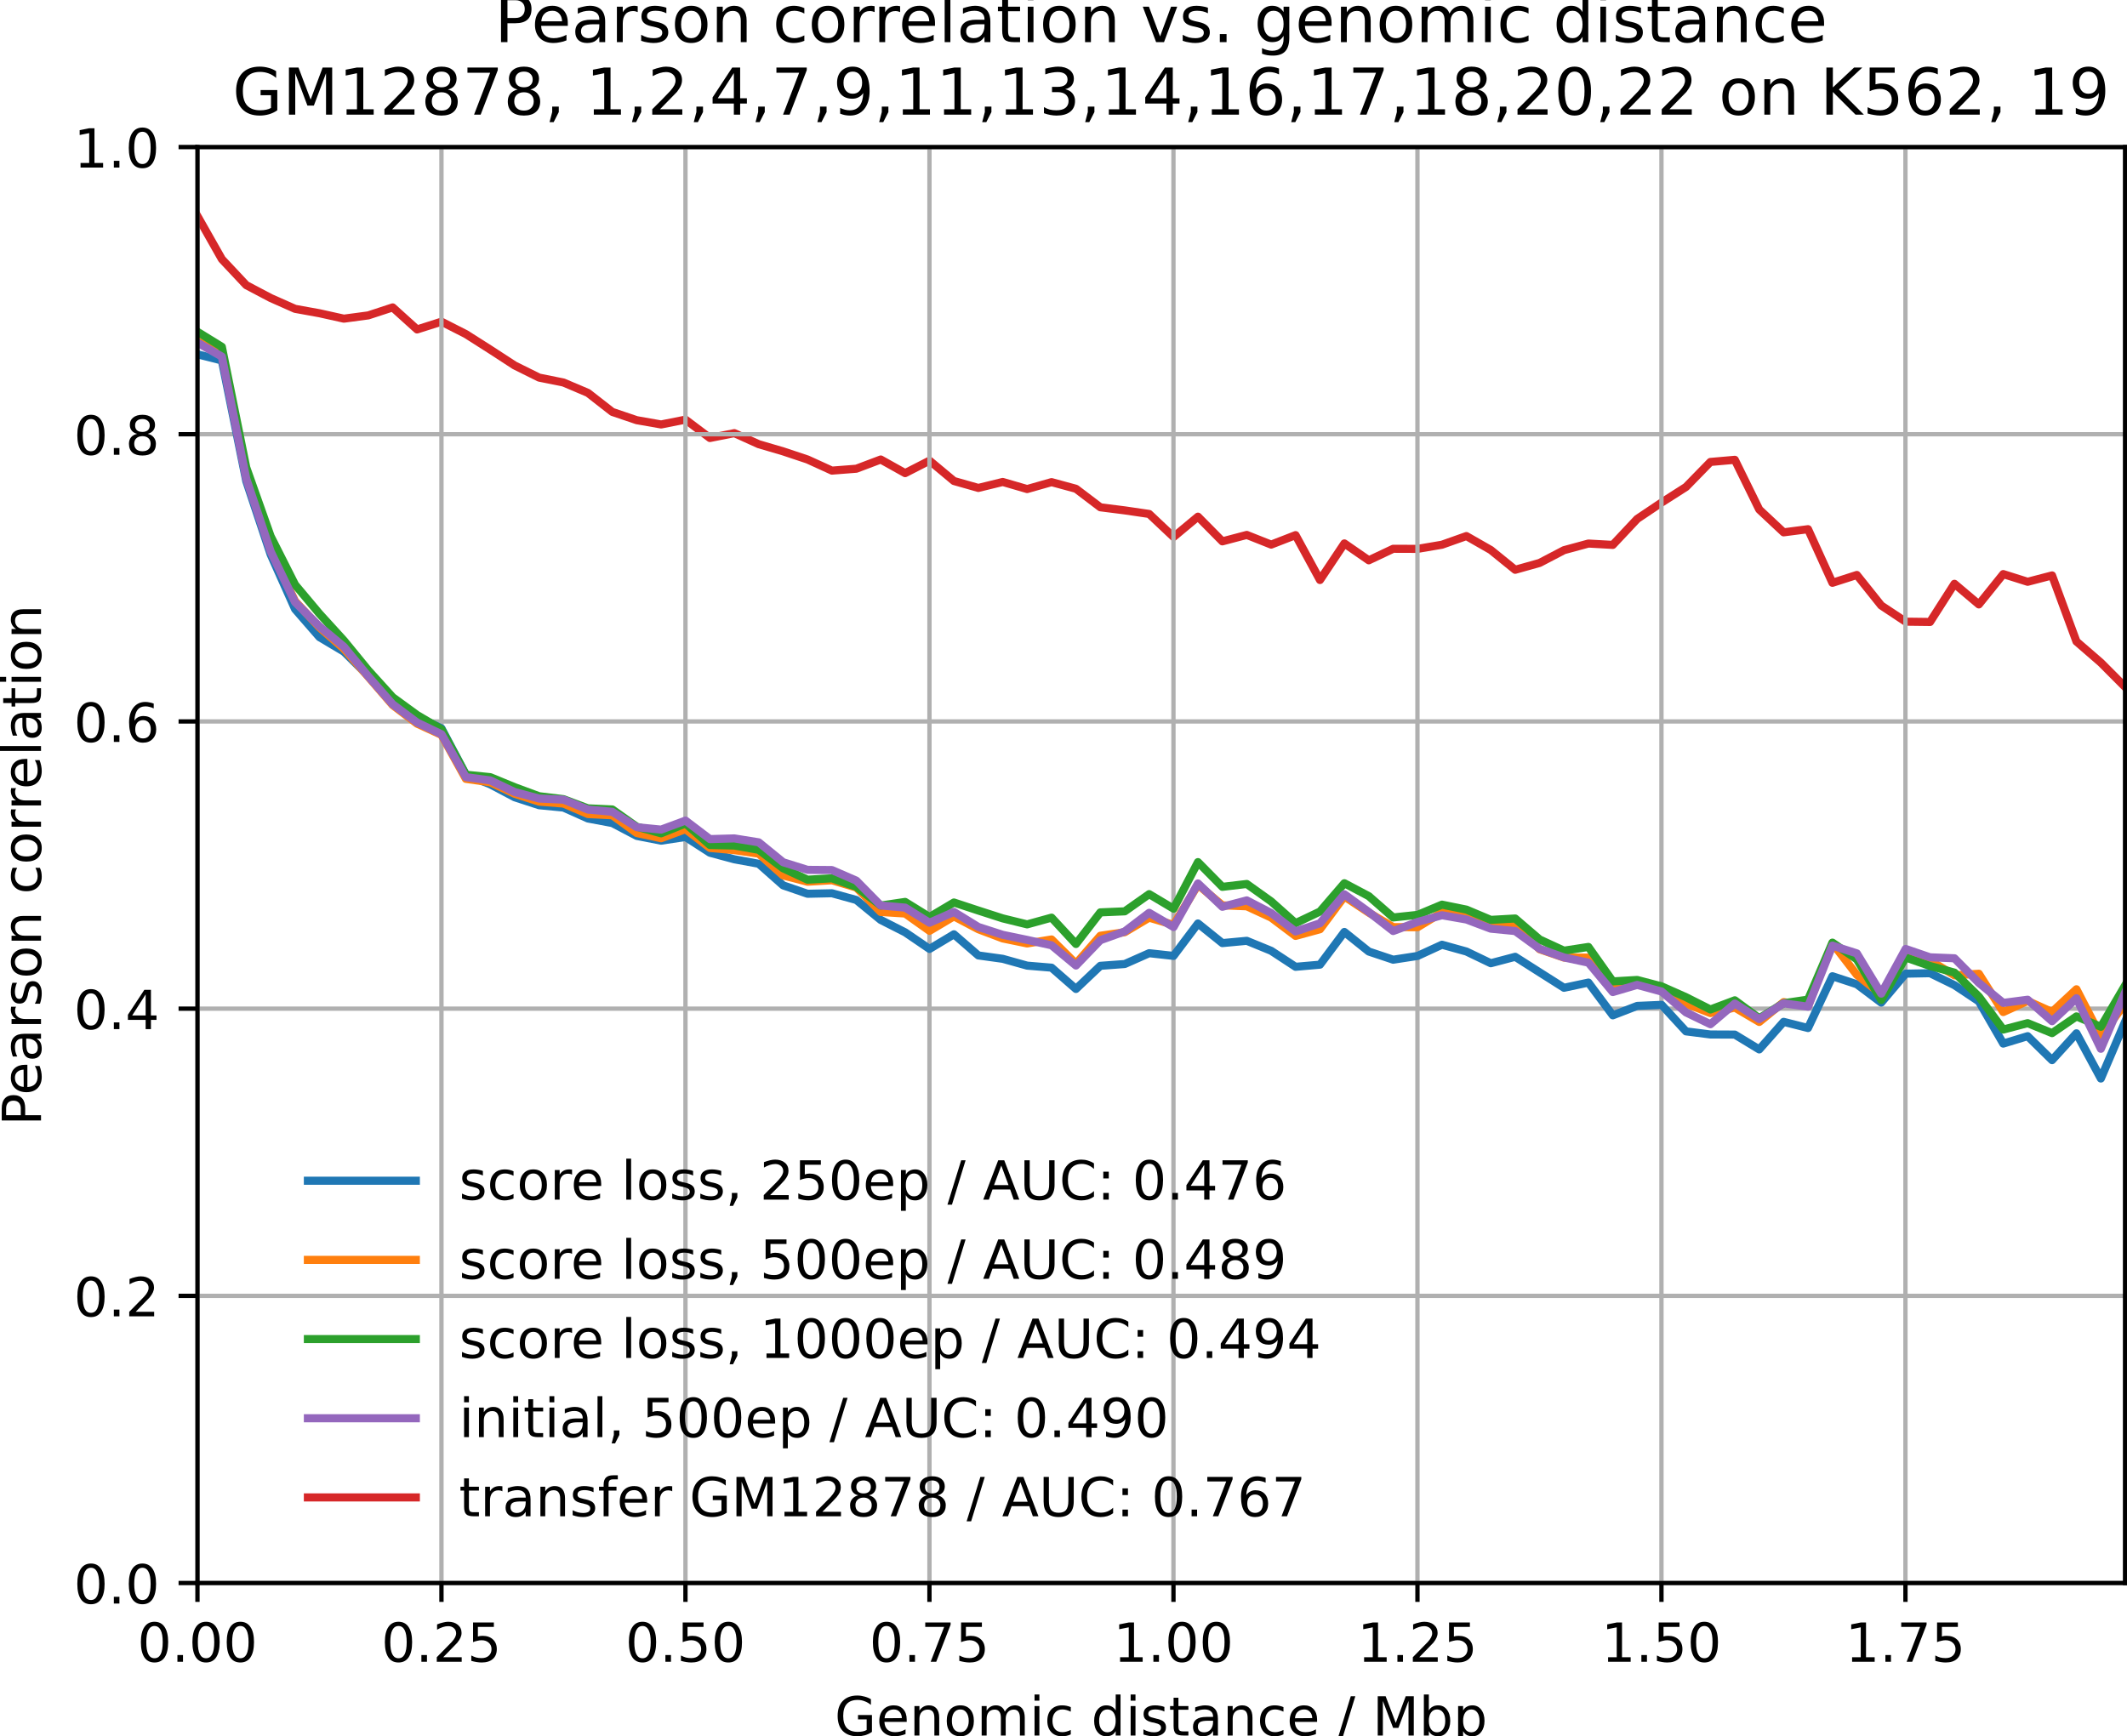
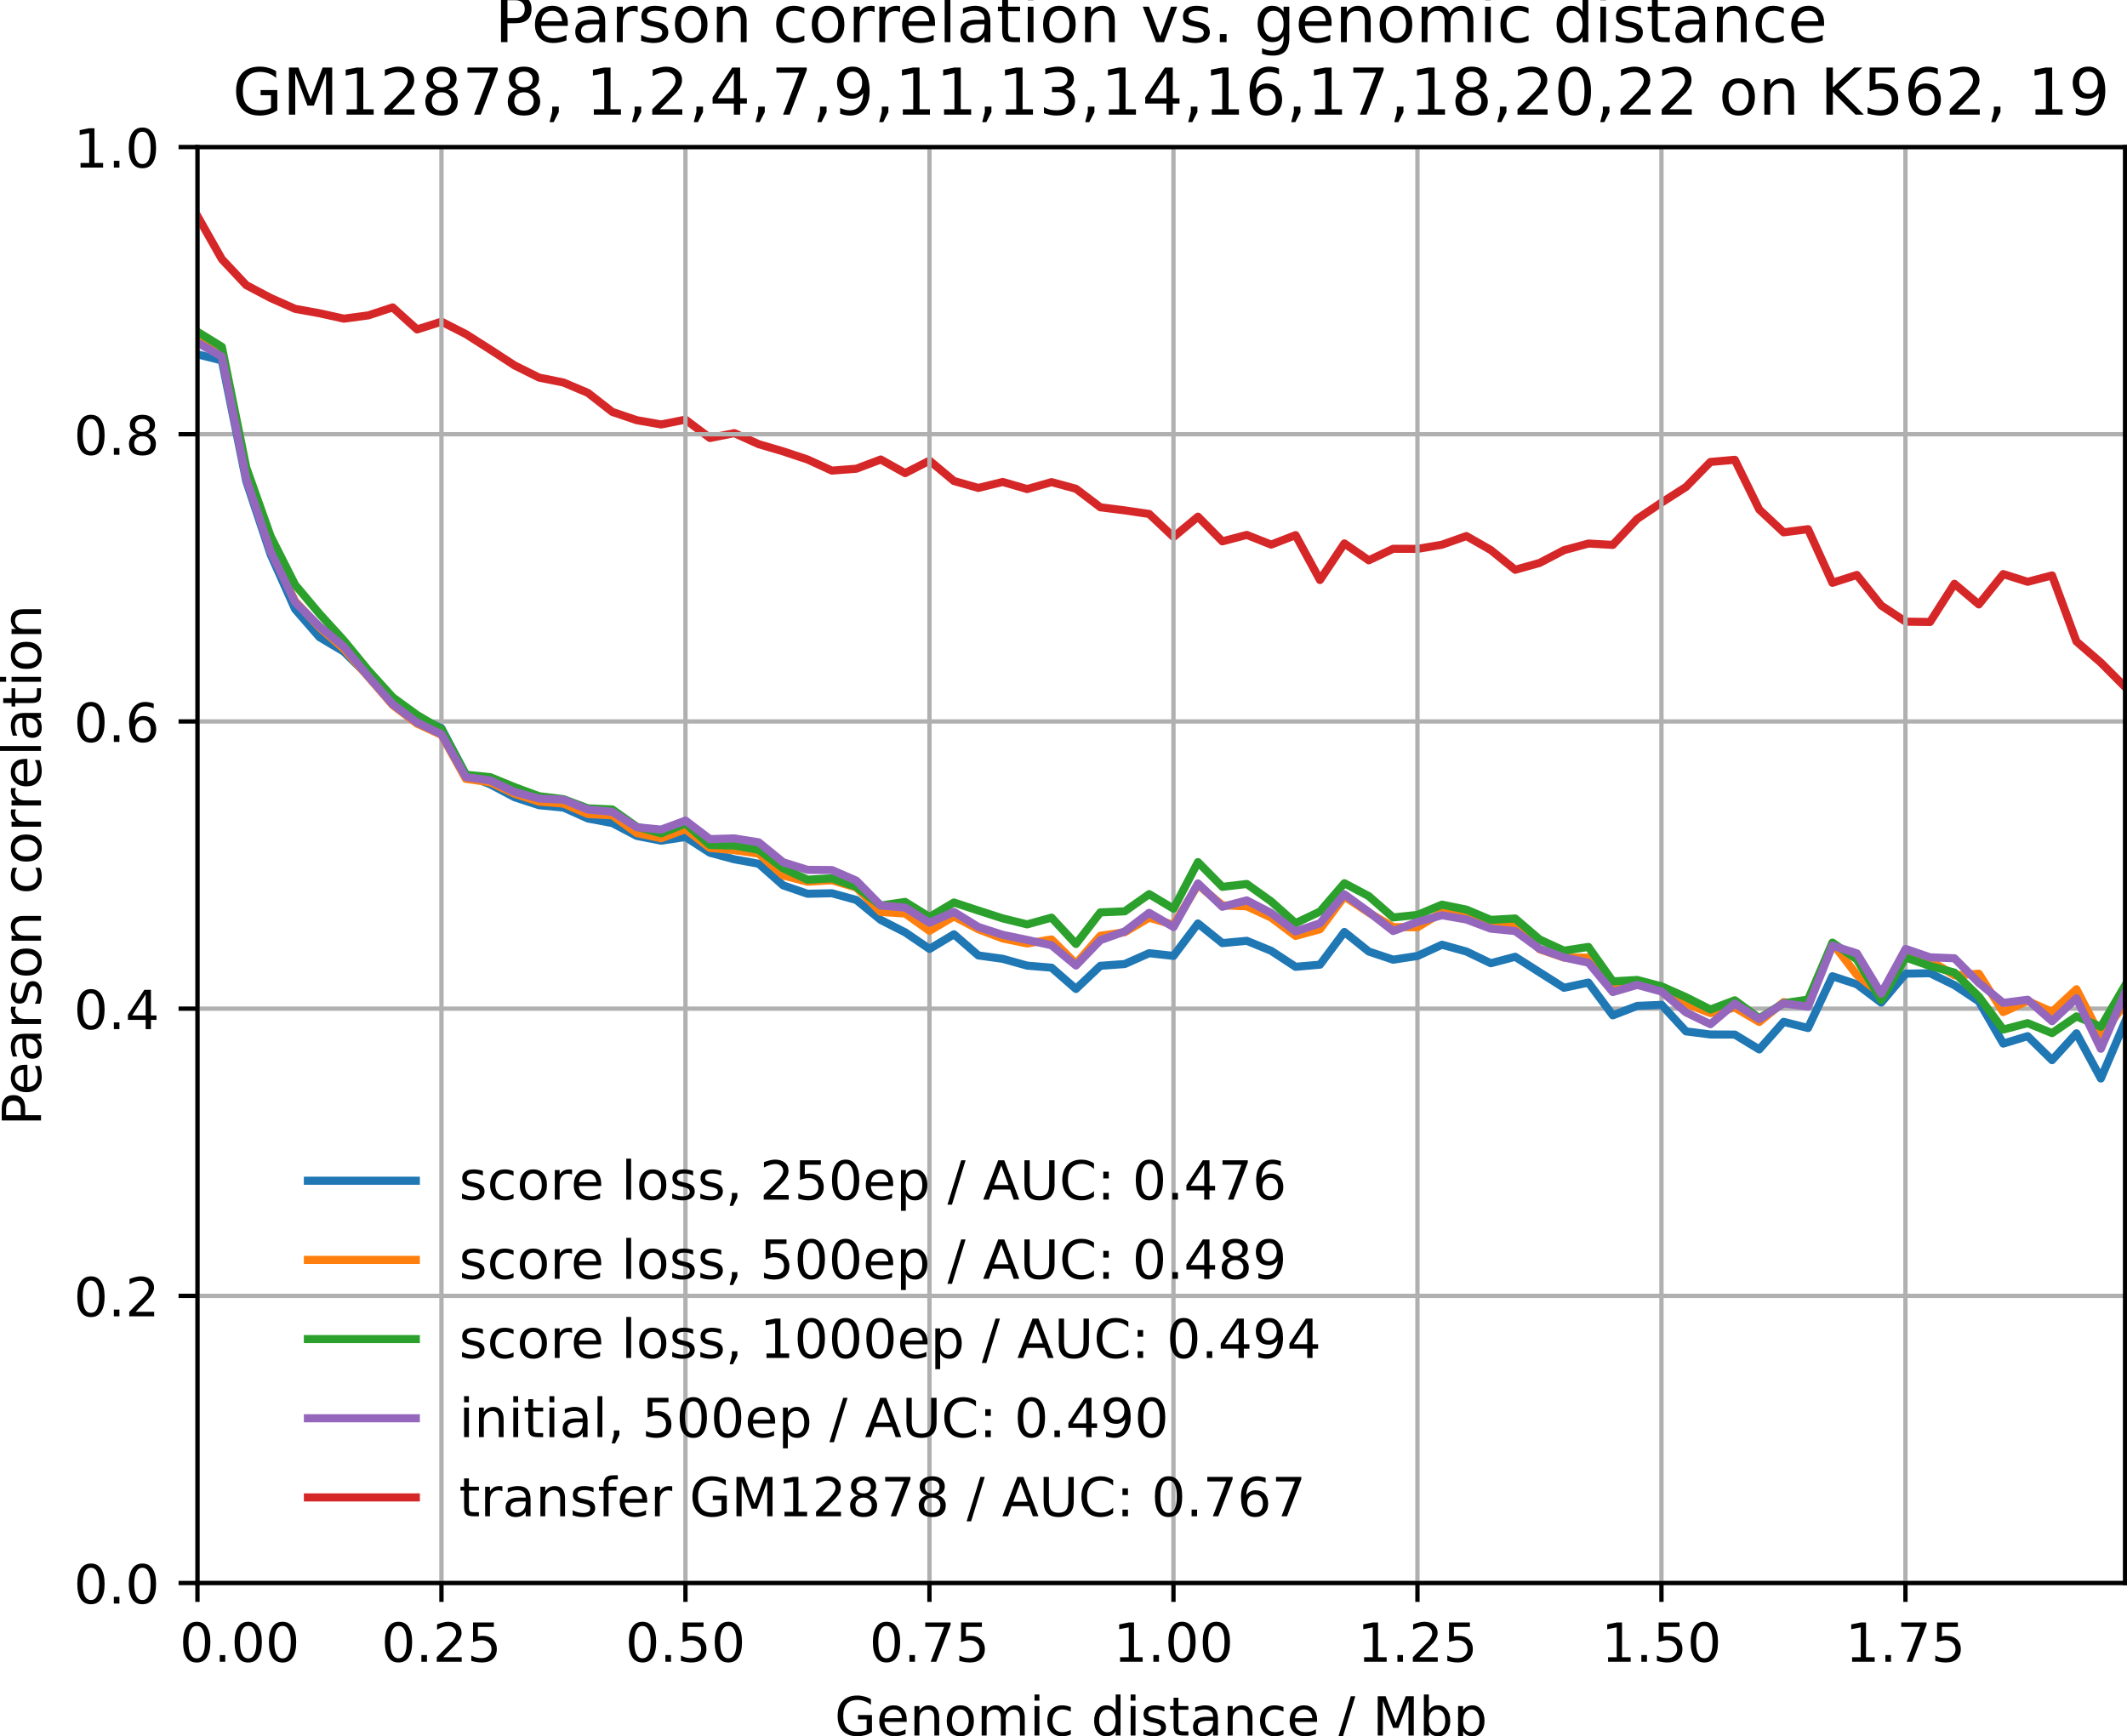
<svg xmlns="http://www.w3.org/2000/svg" version="1.1" id="svg2" xml:space="preserve" width="80mm" height="65.3mm" viewBox="0 0 302.362 246.803">
  <defs id="defs6">
    <clipPath clipPathUnits="userSpaceOnUse" id="clipPath22">
      <path d="M 57.6,38.016 H 414.72 V 304.128 H 57.6 Z" id="path20" />
    </clipPath>
    <clipPath clipPathUnits="userSpaceOnUse" id="clipPath40">
      <path d="M 57.6,38.016 H 414.72 V 304.128 H 57.6 Z" id="path38" />
    </clipPath>
    <clipPath clipPathUnits="userSpaceOnUse" id="clipPath58">
      <path d="M 57.6,38.016 H 414.72 V 304.128 H 57.6 Z" id="path56" />
    </clipPath>
    <clipPath clipPathUnits="userSpaceOnUse" id="clipPath76">
      <path d="M 57.6,38.016 H 414.72 V 304.128 H 57.6 Z" id="path74" />
    </clipPath>
    <clipPath clipPathUnits="userSpaceOnUse" id="clipPath94">
      <path d="M 57.6,38.016 H 414.72 V 304.128 H 57.6 Z" id="path92" />
    </clipPath>
    <clipPath clipPathUnits="userSpaceOnUse" id="clipPath112">
      <path d="M 57.6,38.016 H 414.72 V 304.128 H 57.6 Z" id="path110" />
    </clipPath>
    <clipPath clipPathUnits="userSpaceOnUse" id="clipPath130">
      <path d="M 57.6,38.016 H 414.72 V 304.128 H 57.6 Z" id="path128" />
    </clipPath>
    <clipPath clipPathUnits="userSpaceOnUse" id="clipPath148">
      <path d="M 57.6,38.016 H 414.72 V 304.128 H 57.6 Z" id="path146" />
    </clipPath>
    <clipPath clipPathUnits="userSpaceOnUse" id="clipPath170">
      <path d="M 57.6,38.016 H 414.72 V 304.128 H 57.6 Z" id="path168" />
    </clipPath>
    <clipPath clipPathUnits="userSpaceOnUse" id="clipPath188">
      <path d="M 57.6,38.016 H 414.72 V 304.128 H 57.6 Z" id="path186" />
    </clipPath>
    <clipPath clipPathUnits="userSpaceOnUse" id="clipPath206">
      <path d="M 57.6,38.016 H 414.72 V 304.128 H 57.6 Z" id="path204" />
    </clipPath>
    <clipPath clipPathUnits="userSpaceOnUse" id="clipPath224">
      <path d="M 57.6,38.016 H 414.72 V 304.128 H 57.6 Z" id="path222" />
    </clipPath>
    <clipPath clipPathUnits="userSpaceOnUse" id="clipPath242">
      <path d="M 57.6,38.016 H 414.72 V 304.128 H 57.6 Z" id="path240" />
    </clipPath>
    <clipPath clipPathUnits="userSpaceOnUse" id="clipPath260">
      <path d="M 57.6,38.016 H 414.72 V 304.128 H 57.6 Z" id="path258" />
    </clipPath>
    <clipPath clipPathUnits="userSpaceOnUse" id="clipPath282">
      <path d="M 57.6,38.016 H 414.72 V 304.128 H 57.6 Z" id="path280" />
    </clipPath>
    <clipPath clipPathUnits="userSpaceOnUse" id="clipPath292">
      <path d="M 57.6,38.016 H 414.72 V 304.128 H 57.6 Z" id="path290" />
    </clipPath>
    <clipPath clipPathUnits="userSpaceOnUse" id="clipPath302">
      <path d="M 57.6,38.016 H 414.72 V 304.128 H 57.6 Z" id="path300" />
    </clipPath>
    <clipPath clipPathUnits="userSpaceOnUse" id="clipPath312">
      <path d="M 57.6,38.016 H 414.72 V 304.128 H 57.6 Z" id="path310" />
    </clipPath>
    <clipPath clipPathUnits="userSpaceOnUse" id="clipPath322">
      <path d="M 57.6,38.016 H 414.72 V 304.128 H 57.6 Z" id="path320" />
    </clipPath>
  </defs>
  <g id="g10" transform="matrix(1.333333,0,0,-1.333333,-28.02396,443.5936)">
    <g id="g318" clip-path="url(#clipPath322)" style="stroke:#d62728;stroke-opacity:1" transform="matrix(0.5754708,0,0,0.5754708,8.922743,141.995)">
      <path d="m 57.6,291.335 4.521,-7.976 4.521,-4.821 4.521,-2.383 4.521,-2.006 4.521,-0.818 4.521,-1.004 4.521,0.605 4.521,1.481 4.521,-4.084 4.521,1.438 4.521,-2.3 4.521,-2.876 4.521,-2.941 4.521,-2.243 4.521,-0.914 4.521,-1.919 4.521,-3.527 4.521,-1.533 4.521,-0.794 4.521,0.897 4.521,-3.405 4.521,0.9 4.521,-2.048 4.521,-1.328 4.521,-1.508 4.521,-2.061 4.521,0.351 4.521,1.709 4.521,-2.525 4.521,2.311 4.521,-3.769 4.521,-1.285 4.521,1.107 4.521,-1.317 4.521,1.285 4.521,-1.23 4.521,-3.432 4.521,-0.574 4.521,-0.662 4.521,-4.266 4.521,3.763 4.521,-4.573 4.521,1.19 4.521,-1.794 4.521,1.756 4.521,-8.317 4.521,6.779 4.521,-3.128 4.521,2.136 4.521,-0.016 4.521,0.77 4.521,1.603 4.521,-2.584 4.521,-3.665 4.521,1.269 4.521,2.364 4.521,1.229 4.521,-0.25 4.521,4.817 4.521,3.034 4.521,2.886 4.521,4.635 4.521,0.397 4.521,-9.209 4.521,-4.233 4.521,0.584 4.521,-9.937 4.521,1.453 4.521,-5.66 4.521,-2.993 4.521,-0.057 4.521,7.072 4.521,-3.818 4.521,5.619 4.521,-1.427 4.521,1.18 4.521,-12.247 4.521,-3.914 4.521,-4.543" style="fill:none;stroke:#d62728;stroke-width:1.5;stroke-linecap:square;stroke-linejoin:round;stroke-miterlimit:10;stroke-dasharray:none;stroke-opacity:1" id="path324" />
    </g>
    <g id="g16" transform="matrix(0.5754708,0,0,0.5754708,8.922743,141.995)">
      <g id="g18" clip-path="url(#clipPath22)">
        <path d="M 57.6,38.016 V 304.128" style="fill:none;stroke:#b0b0b0;stroke-width:0.8;stroke-linecap:square;stroke-linejoin:round;stroke-miterlimit:10;stroke-dasharray:none;stroke-opacity:1" id="path24" />
      </g>
    </g>
    <path d="m 42.07,163.872 v -2.014" style="fill:#000000;fill-opacity:1;fill-rule:nonzero;stroke:#000000;stroke-width:0.46;stroke-linecap:butt;stroke-linejoin:round;stroke-miterlimit:10;stroke-dasharray:none;stroke-opacity:1" id="path28" />
    <g id="g34" transform="matrix(0.5754708,0,0,0.5754708,8.922743,141.995)">
      <g id="g36" clip-path="url(#clipPath40)">
        <path d="M 102.805,38.016 V 304.128" style="fill:none;stroke:#b0b0b0;stroke-width:0.8;stroke-linecap:square;stroke-linejoin:round;stroke-miterlimit:10;stroke-dasharray:none;stroke-opacity:1" id="path42" />
      </g>
    </g>
    <path d="m 68.084,163.872 v -2.014" style="fill:#000000;fill-opacity:1;fill-rule:nonzero;stroke:#000000;stroke-width:0.46;stroke-linecap:butt;stroke-linejoin:round;stroke-miterlimit:10;stroke-dasharray:none;stroke-opacity:1" id="path46" />
    <g id="g52" transform="matrix(0.5754708,0,0,0.5754708,8.922743,141.995)">
      <g id="g54" clip-path="url(#clipPath58)">
        <path d="M 148.01,38.016 V 304.128" style="fill:none;stroke:#b0b0b0;stroke-width:0.8;stroke-linecap:square;stroke-linejoin:round;stroke-miterlimit:10;stroke-dasharray:none;stroke-opacity:1" id="path60" />
      </g>
    </g>
    <path d="m 94.098,163.872 v -2.014" style="fill:#000000;fill-opacity:1;fill-rule:nonzero;stroke:#000000;stroke-width:0.46;stroke-linecap:butt;stroke-linejoin:round;stroke-miterlimit:10;stroke-dasharray:none;stroke-opacity:1" id="path64" />
    <g id="g70" transform="matrix(0.5754708,0,0,0.5754708,8.922743,141.995)">
      <g id="g72" clip-path="url(#clipPath76)">
        <path d="M 193.215,38.016 V 304.128" style="fill:none;stroke:#b0b0b0;stroke-width:0.8;stroke-linecap:square;stroke-linejoin:round;stroke-miterlimit:10;stroke-dasharray:none;stroke-opacity:1" id="path78" />
      </g>
    </g>
    <path d="m 120.112,163.872 v -2.014" style="fill:#000000;fill-opacity:1;fill-rule:nonzero;stroke:#000000;stroke-width:0.46;stroke-linecap:butt;stroke-linejoin:round;stroke-miterlimit:10;stroke-dasharray:none;stroke-opacity:1" id="path82" />
    <g id="g88" transform="matrix(0.5754708,0,0,0.5754708,8.922743,141.995)">
      <g id="g90" clip-path="url(#clipPath94)">
        <path d="M 238.42,38.016 V 304.128" style="fill:none;stroke:#b0b0b0;stroke-width:0.8;stroke-linecap:square;stroke-linejoin:round;stroke-miterlimit:10;stroke-dasharray:none;stroke-opacity:1" id="path96" />
      </g>
    </g>
    <path d="m 146.127,163.872 v -2.014" style="fill:#000000;fill-opacity:1;fill-rule:nonzero;stroke:#000000;stroke-width:0.46;stroke-linecap:butt;stroke-linejoin:round;stroke-miterlimit:10;stroke-dasharray:none;stroke-opacity:1" id="path100" />
    <g id="g106" transform="matrix(0.5754708,0,0,0.5754708,8.922743,141.995)">
      <g id="g108" clip-path="url(#clipPath112)">
        <path d="M 283.625,38.016 V 304.128" style="fill:none;stroke:#b0b0b0;stroke-width:0.8;stroke-linecap:square;stroke-linejoin:round;stroke-miterlimit:10;stroke-dasharray:none;stroke-opacity:1" id="path114" />
      </g>
    </g>
    <path d="m 172.141,163.872 v -2.014" style="fill:#000000;fill-opacity:1;fill-rule:nonzero;stroke:#000000;stroke-width:0.46;stroke-linecap:butt;stroke-linejoin:round;stroke-miterlimit:10;stroke-dasharray:none;stroke-opacity:1" id="path118" />
    <g id="g124" transform="matrix(0.5754708,0,0,0.5754708,8.922743,141.995)">
      <g id="g126" clip-path="url(#clipPath130)">
        <path d="M 328.83,38.016 V 304.128" style="fill:none;stroke:#b0b0b0;stroke-width:0.8;stroke-linecap:square;stroke-linejoin:round;stroke-miterlimit:10;stroke-dasharray:none;stroke-opacity:1" id="path132" />
      </g>
    </g>
    <path d="m 198.155,163.872 v -2.014" style="fill:#000000;fill-opacity:1;fill-rule:nonzero;stroke:#000000;stroke-width:0.46;stroke-linecap:butt;stroke-linejoin:round;stroke-miterlimit:10;stroke-dasharray:none;stroke-opacity:1" id="path136" />
    <g id="g142" transform="matrix(0.5754708,0,0,0.5754708,8.922743,141.995)">
      <g id="g144" clip-path="url(#clipPath148)">
        <path d="M 374.035,38.016 V 304.128" style="fill:none;stroke:#b0b0b0;stroke-width:0.8;stroke-linecap:square;stroke-linejoin:round;stroke-miterlimit:10;stroke-dasharray:none;stroke-opacity:1" id="path150" />
      </g>
    </g>
    <path d="m 224.169,163.872 v -2.014" style="fill:#000000;fill-opacity:1;fill-rule:nonzero;stroke:#000000;stroke-width:0.46;stroke-linecap:butt;stroke-linejoin:round;stroke-miterlimit:10;stroke-dasharray:none;stroke-opacity:1" id="path154" />
    <g id="g164" transform="matrix(0.5754708,0,0,0.5754708,8.922743,141.995)">
      <g id="g166" clip-path="url(#clipPath170)">
        <path d="M 57.6,38.016 H 414.72" style="fill:none;stroke:#b0b0b0;stroke-width:0.8;stroke-linecap:square;stroke-linejoin:round;stroke-miterlimit:10;stroke-dasharray:none;stroke-opacity:1" id="path172" />
      </g>
    </g>
    <path d="M 42.07,163.872 H 40.056" style="fill:#000000;fill-opacity:1;fill-rule:nonzero;stroke:#000000;stroke-width:0.46;stroke-linecap:butt;stroke-linejoin:round;stroke-miterlimit:10;stroke-dasharray:none;stroke-opacity:1" id="path176" />
    <g id="g182" transform="matrix(0.5754708,0,0,0.5754708,8.922743,141.995)">
      <g id="g184" clip-path="url(#clipPath188)">
        <path d="M 57.6,91.238 H 414.72" style="fill:none;stroke:#b0b0b0;stroke-width:0.8;stroke-linecap:square;stroke-linejoin:round;stroke-miterlimit:10;stroke-dasharray:none;stroke-opacity:1" id="path190" />
      </g>
    </g>
    <path d="M 42.07,194.5 H 40.056" style="fill:#000000;fill-opacity:1;fill-rule:nonzero;stroke:#000000;stroke-width:0.46;stroke-linecap:butt;stroke-linejoin:round;stroke-miterlimit:10;stroke-dasharray:none;stroke-opacity:1" id="path194" />
    <g id="g200" transform="matrix(0.5754708,0,0,0.5754708,8.922743,141.995)">
      <g id="g202" clip-path="url(#clipPath206)">
        <path d="M 57.6,144.461 H 414.72" style="fill:none;stroke:#b0b0b0;stroke-width:0.8;stroke-linecap:square;stroke-linejoin:round;stroke-miterlimit:10;stroke-dasharray:none;stroke-opacity:1" id="path208" />
      </g>
    </g>
    <path d="M 42.07,225.128 H 40.056" style="fill:#000000;fill-opacity:1;fill-rule:nonzero;stroke:#000000;stroke-width:0.46;stroke-linecap:butt;stroke-linejoin:round;stroke-miterlimit:10;stroke-dasharray:none;stroke-opacity:1" id="path212" />
    <g id="g218" transform="matrix(0.5754708,0,0,0.5754708,8.922743,141.995)">
      <g id="g220" clip-path="url(#clipPath224)">
        <path d="M 57.6,197.683 H 414.72" style="fill:none;stroke:#b0b0b0;stroke-width:0.8;stroke-linecap:square;stroke-linejoin:round;stroke-miterlimit:10;stroke-dasharray:none;stroke-opacity:1" id="path226" />
      </g>
    </g>
    <path d="M 42.07,255.756 H 40.056" style="fill:#000000;fill-opacity:1;fill-rule:nonzero;stroke:#000000;stroke-width:0.46;stroke-linecap:butt;stroke-linejoin:round;stroke-miterlimit:10;stroke-dasharray:none;stroke-opacity:1" id="path230" />
    <g id="g236" transform="matrix(0.5754708,0,0,0.5754708,8.922743,141.995)">
      <g id="g238" clip-path="url(#clipPath242)">
        <path d="M 57.6,250.906 H 414.72" style="fill:none;stroke:#b0b0b0;stroke-width:0.8;stroke-linecap:square;stroke-linejoin:round;stroke-miterlimit:10;stroke-dasharray:none;stroke-opacity:1" id="path244" />
      </g>
    </g>
    <path d="M 42.07,286.384 H 40.056" style="fill:#000000;fill-opacity:1;fill-rule:nonzero;stroke:#000000;stroke-width:0.46;stroke-linecap:butt;stroke-linejoin:round;stroke-miterlimit:10;stroke-dasharray:none;stroke-opacity:1" id="path248" />
    <g id="g254" transform="matrix(0.5754708,0,0,0.5754708,8.922743,141.995)">
      <g id="g256" clip-path="url(#clipPath260)">
        <path d="M 57.6,304.128 H 414.72" style="fill:none;stroke:#b0b0b0;stroke-width:0.8;stroke-linecap:square;stroke-linejoin:round;stroke-miterlimit:10;stroke-dasharray:none;stroke-opacity:1" id="path262" />
      </g>
    </g>
    <path d="M 42.07,317.012 H 40.056" style="fill:#000000;fill-opacity:1;fill-rule:nonzero;stroke:#000000;stroke-width:0.46;stroke-linecap:butt;stroke-linejoin:round;stroke-miterlimit:10;stroke-dasharray:none;stroke-opacity:1" id="path266" />
    <g id="g278" clip-path="url(#clipPath282)" transform="matrix(0.5754708,0,0,0.5754708,8.922743,141.995)">
      <path d="m 57.6,265.721 4.521,-1.141 4.521,-22.362 4.521,-13.599 4.521,-10.113 4.521,-5.198 4.521,-2.692 4.521,-4.482 4.521,-4.482 4.521,-3.093 4.521,-2.165 4.521,-8.572 4.521,-1.797 4.521,-2.392 4.521,-1.475 4.521,-0.434 4.521,-2.025 4.521,-0.845 4.521,-2.38 4.521,-0.885 4.521,0.683 4.521,-2.918 4.521,-1.214 4.521,-0.83 4.521,-4.001 4.521,-1.559 4.521,0.097 4.521,-1.247 4.521,-3.701 4.521,-2.293 4.521,-3.079 4.521,2.713 4.521,-3.919 4.521,-0.626 4.521,-1.263 4.521,-0.377 4.521,-3.946 4.521,4.288 4.521,0.334 4.521,2.005 4.521,-0.499 4.521,6.008 4.521,-3.636 4.521,0.422 4.521,-1.851 4.521,-2.965 4.521,0.397 4.521,6.059 4.521,-3.626 4.521,-1.513 4.521,0.696 4.521,2.078 4.521,-1.257 4.521,-2.172 4.521,1.193 4.521,-2.876 4.521,-2.867 4.521,0.965 4.521,-6.071 4.521,1.748 4.521,0.196 4.521,-4.916 4.521,-0.575 4.521,-0.021 4.521,-2.749 4.521,5.109 4.521,-1.143 4.521,9.596 4.521,-1.484 4.521,-3.403 4.521,5.365 4.521,0.085 4.521,-2.212 4.521,-3.008 4.521,-7.825 4.521,1.377 4.521,-4.44 4.521,4.968 4.521,-8.377 4.521,10.599" style="fill:none;stroke:#1f77b4;stroke-width:1.5;stroke-linecap:square;stroke-linejoin:round;stroke-miterlimit:10;stroke-dasharray:none;stroke-opacity:1" id="path284" />
    </g>
    <g id="g288" clip-path="url(#clipPath292)" transform="matrix(0.5754708,0,0,0.5754708,8.922743,141.995)">
      <path d="m 57.6,268.16 4.521,-2.537 4.521,-22.529 4.521,-13.525 4.521,-9.598 4.521,-4.861 4.521,-3.964 4.521,-5.192 4.521,-5.24 4.521,-3.44 4.521,-2.08 4.521,-8.15 4.521,-0.648 4.521,-2.123 4.521,-1.45 4.521,-0.36 4.521,-1.944 4.521,-0.224 4.521,-3.287 4.521,-0.968 4.521,1.684 4.521,-3.486 4.521,-0.403 4.521,-0.657 4.521,-4.032 4.521,-1.164 4.521,0.272 4.521,-1.35 4.521,-4.53 4.521,-0.283 4.521,-3.215 4.521,2.687 4.521,-2.386 4.521,-1.707 4.521,-0.929 4.521,0.742 4.521,-4.486 4.521,5.173 4.521,0.655 4.521,2.694 4.521,-1.332 4.521,7.435 4.521,-3.813 4.521,-0.183 4.521,-2.086 4.521,-3.4 4.521,1.233 4.521,6.073 4.521,-2.992 4.521,-2.683 4.521,-0.021 4.521,2.742 4.521,-0.666 4.521,-1.763 4.521,0.225 4.521,-4.619 4.521,-1.548 4.521,0.002 4.521,-5.732 4.521,1.382 4.521,-1.398 4.521,-2.79 4.521,-1.745 4.521,1.018 4.521,-2.662 4.521,3.674 4.521,-0.719 4.521,11.638 4.521,-5.862 4.521,-3.605 4.521,7.883 4.521,-1.617 4.521,-2.757 4.521,0.3 4.521,-7.101 4.521,2.056 4.521,-2.04 4.521,4.205 4.521,-8.728 4.521,6.137" style="fill:none;stroke:#ff7f0e;stroke-width:1.5;stroke-linecap:square;stroke-linejoin:round;stroke-miterlimit:10;stroke-dasharray:none;stroke-opacity:1" id="path294" />
    </g>
    <g id="g298" clip-path="url(#clipPath302)" transform="matrix(0.5754708,0,0,0.5754708,8.922743,141.995)">
      <path d="m 57.6,269.892 4.521,-2.785 4.521,-22.363 4.521,-12.752 4.521,-8.96 4.521,-5.388 4.521,-4.959 4.521,-5.523 4.521,-4.988 4.521,-3.297 4.521,-2.667 4.521,-8.394 4.521,-0.457 4.521,-1.859 4.521,-1.672 4.521,-0.545 4.521,-1.703 4.521,-0.205 4.521,-3.198 4.521,-1.224 4.521,1.818 4.521,-3.985 4.521,-0.096 4.521,-0.795 4.521,-3.426 4.521,-2.11 4.521,0.256 4.521,-1.586 4.521,-3.459 4.521,0.671 4.521,-2.797 4.521,2.689 4.521,-1.49 4.521,-1.457 4.521,-1.108 4.521,1.248 4.521,-4.882 4.521,5.858 4.521,0.193 4.521,3.186 4.521,-2.695 4.521,8.63 4.521,-4.583 4.521,0.532 4.521,-3.231 4.521,-4.03 4.521,2.152 4.521,5.246 4.521,-2.393 4.521,-3.95 4.521,0.479 4.521,1.895 4.521,-0.919 4.521,-1.902 4.521,0.255 4.521,-3.884 4.521,-2.081 4.521,0.696 4.521,-6.387 4.521,0.266 4.521,-1.184 4.521,-2.008 4.521,-2.279 4.521,1.702 4.521,-3.33 4.521,2.79 4.521,0.669 4.521,10.558 4.521,-3.088 4.521,-7.542 4.521,7.879 4.521,-1.58 4.521,-1.223 4.521,-4.444 4.521,-6.114 4.521,1.189 4.521,-1.846 4.521,3.098 4.521,-1.93 4.521,7.718" style="fill:none;stroke:#2ca02c;stroke-width:1.5;stroke-linecap:square;stroke-linejoin:round;stroke-miterlimit:10;stroke-dasharray:none;stroke-opacity:1" id="path304" />
    </g>
    <g id="g308" clip-path="url(#clipPath312)" style="stroke:#9467bd;stroke-opacity:1" transform="matrix(0.5754708,0,0,0.5754708,8.922743,141.995)">
      <path d="m 57.6,267.885 4.521,-2.59 4.521,-22.627 4.521,-13.497 4.521,-9.372 4.521,-4.506 4.521,-3.758 4.521,-5.495 4.521,-5.175 4.521,-3.387 4.521,-2.167 4.521,-7.95 4.521,-0.604 4.521,-2.159 4.521,-1.202 4.521,-0.206 4.521,-1.838 4.521,-0.414 4.521,-2.851 4.521,-0.447 4.521,1.674 4.521,-3.433 4.521,0.128 4.521,-0.726 4.521,-3.689 4.521,-1.414 4.521,-0.035 4.521,-1.964 4.521,-4.603 4.521,-0.396 4.521,-2.799 4.521,1.997 4.521,-2.784 4.521,-1.457 4.521,-0.938 4.521,-0.997 4.521,-3.751 4.521,4.697 4.521,1.621 4.521,3.447 4.521,-2.634 4.521,8.079 4.521,-4.325 4.521,1.185 4.521,-2.34 4.521,-3.42 4.521,1.52 4.521,5.371 4.521,-3.286 4.521,-3.522 4.521,1.683 4.521,1.242 4.521,-0.79 4.521,-1.701 4.521,-0.44 4.521,-3.289 4.521,-1.602 4.521,-0.965 4.521,-5.447 4.521,1.326 4.521,-1.233 4.521,-3.87 4.521,-2.186 4.521,3.831 4.521,-2.884 4.521,2.927 4.521,-0.626 4.521,11.322 4.521,-1.438 4.521,-7.46 4.521,8.279 4.521,-1.55 4.521,-0.18 4.521,-4.558 4.521,-3.712 4.521,0.59 4.521,-3.979 4.521,4.25 4.521,-9.366 4.521,10.5" style="fill:none;stroke:#9467bd;stroke-width:1.5;stroke-linecap:square;stroke-linejoin:round;stroke-miterlimit:10;stroke-dasharray:none;stroke-opacity:1" id="path314" />
    </g>
    <path d="M 42.07,163.872 V 317.012" style="fill:none;stroke:#000000;stroke-width:0.46;stroke-linecap:square;stroke-linejoin:miter;stroke-miterlimit:10;stroke-dasharray:none;stroke-opacity:1" id="path328" />
    <path d="M 247.582,163.872 V 317.012" style="fill:none;stroke:#000000;stroke-width:0.46;stroke-linecap:square;stroke-linejoin:miter;stroke-miterlimit:10;stroke-dasharray:none;stroke-opacity:1" id="path330" />
    <path d="M 42.07,163.872 H 247.582" style="fill:none;stroke:#000000;stroke-width:0.46;stroke-linecap:square;stroke-linejoin:miter;stroke-miterlimit:10;stroke-dasharray:none;stroke-opacity:1" id="path332" />
    <path d="M 42.07,317.012 H 247.582" style="fill:none;stroke:#000000;stroke-width:0.46;stroke-linecap:square;stroke-linejoin:miter;stroke-miterlimit:10;stroke-dasharray:none;stroke-opacity:1" id="path334" />
    <path d="m 53.843,206.776 h 11.509" style="fill:none;stroke:#1f77b4;stroke-width:0.863;stroke-linecap:square;stroke-linejoin:round;stroke-miterlimit:10;stroke-dasharray:none;stroke-opacity:1" id="path344" />
    <path d="m 53.843,198.333 h 11.509" style="fill:none;stroke:#ff7f0e;stroke-width:0.863;stroke-linecap:square;stroke-linejoin:round;stroke-miterlimit:10;stroke-dasharray:none;stroke-opacity:1" id="path350" />
    <path d="m 53.843,189.89 h 11.509" style="fill:none;stroke:#2ca02c;stroke-width:0.863;stroke-linecap:square;stroke-linejoin:round;stroke-miterlimit:10;stroke-dasharray:none;stroke-opacity:1" id="path356" />
    <path d="m 53.843,181.446 h 11.509" style="fill:none;stroke:#9467bd;stroke-width:0.863;stroke-linecap:square;stroke-linejoin:round;stroke-miterlimit:10;stroke-dasharray:none;stroke-opacity:1" id="path362" />
    <path d="m 53.843,173.003 h 11.509" style="fill:none;stroke:#d62728;stroke-width:0.863;stroke-linecap:square;stroke-linejoin:round;stroke-miterlimit:10;stroke-dasharray:none;stroke-opacity:1" id="path368" />
  </g>
  <g id="layer1" style="display:inline">
-     <text transform="matrix(1.333333,0,0,1.333333,-28.02396,443.5936)" style="font-variant:normal;font-weight:normal;font-size:5.755px;font-family:'DejaVu Sans';-inkscape-font-specification:DejaVuSans;writing-mode:lr-tb;fill:#000000;fill-opacity:1;fill-rule:nonzero;stroke:none;stroke-width:0.575" id="text32" x="35.663" y="-155.474">
-       <tspan x="35.663 39.323 41.153 44.813" y="-155.474" id="tspan30" style="stroke-width:0.575">0.00</tspan>
+     <text style="font-variant:normal;font-weight:normal;font-size:7.673px;font-family:'DejaVu Sans';-inkscape-font-specification:DejaVuSans;writing-mode:lr-tb;fill:#000000;fill-opacity:1;fill-rule:nonzero;stroke:none;stroke-width:0.767" id="text32" x="25.527" y="236.295">
+       <tspan x="25.527 30.407 32.847 37.727" y="236.295" id="tspan30" style="stroke-width:0.767">0.00</tspan>
    </text>
    <text transform="matrix(1.333333,0,0,1.333333,-28.02396,443.5936)" style="font-variant:normal;font-weight:normal;font-size:5.755px;font-family:'DejaVu Sans';-inkscape-font-specification:DejaVuSans;writing-mode:lr-tb;fill:#000000;fill-opacity:1;fill-rule:nonzero;stroke:none;stroke-width:0.575" id="text50" x="61.677" y="-155.474">
      <tspan x="61.677 65.337 67.167 70.827" y="-155.474" id="tspan48" style="stroke-width:0.575">0.25</tspan>
    </text>
    <text transform="matrix(1.333333,0,0,1.333333,-28.02396,443.5936)" style="font-variant:normal;font-weight:normal;font-size:5.755px;font-family:'DejaVu Sans';-inkscape-font-specification:DejaVuSans;writing-mode:lr-tb;fill:#000000;fill-opacity:1;fill-rule:nonzero;stroke:none;stroke-width:0.575" id="text68" x="87.692" y="-155.474">
      <tspan x="87.692 91.352 93.182 96.842" y="-155.474" id="tspan66" style="stroke-width:0.575">0.50</tspan>
    </text>
    <text transform="matrix(1.333333,0,0,1.333333,-28.02396,443.5936)" style="font-variant:normal;font-weight:normal;font-size:5.755px;font-family:'DejaVu Sans';-inkscape-font-specification:DejaVuSans;writing-mode:lr-tb;fill:#000000;fill-opacity:1;fill-rule:nonzero;stroke:none;stroke-width:0.575" id="text86" x="113.706" y="-155.474">
      <tspan x="113.706 117.366 119.196 122.856" y="-155.474" id="tspan84" style="stroke-width:0.575">0.75</tspan>
    </text>
    <text transform="matrix(1.333333,0,0,1.333333,-28.02396,443.5936)" style="font-variant:normal;font-weight:normal;font-size:5.755px;font-family:'DejaVu Sans';-inkscape-font-specification:DejaVuSans;writing-mode:lr-tb;fill:#000000;fill-opacity:1;fill-rule:nonzero;stroke:none;stroke-width:0.575" id="text104" x="139.72" y="-155.474">
      <tspan x="139.72 143.38 145.21 148.87" y="-155.474" id="tspan102" style="stroke-width:0.575">1.00</tspan>
    </text>
    <text transform="matrix(1.333333,0,0,1.333333,-28.02396,443.5936)" style="font-variant:normal;font-weight:normal;font-size:5.755px;font-family:'DejaVu Sans';-inkscape-font-specification:DejaVuSans;writing-mode:lr-tb;fill:#000000;fill-opacity:1;fill-rule:nonzero;stroke:none;stroke-width:0.575" id="text122" x="165.734" y="-155.474">
      <tspan x="165.734 169.394 171.224 174.884" y="-155.474" id="tspan120" style="stroke-width:0.575">1.25</tspan>
    </text>
    <text transform="matrix(1.333333,0,0,1.333333,-28.02396,443.5936)" style="font-variant:normal;font-weight:normal;font-size:5.755px;font-family:'DejaVu Sans';-inkscape-font-specification:DejaVuSans;writing-mode:lr-tb;fill:#000000;fill-opacity:1;fill-rule:nonzero;stroke:none;stroke-width:0.575" id="text140" x="191.748" y="-155.474">
      <tspan x="191.748 195.408 197.238 200.898" y="-155.474" id="tspan138" style="stroke-width:0.575">1.50</tspan>
    </text>
    <text transform="matrix(1.333333,0,0,1.333333,-28.02396,443.5936)" style="font-variant:normal;font-weight:normal;font-size:5.755px;font-family:'DejaVu Sans';-inkscape-font-specification:DejaVuSans;writing-mode:lr-tb;fill:#000000;fill-opacity:1;fill-rule:nonzero;stroke:none;stroke-width:0.575" id="text158" x="217.763" y="-155.474">
      <tspan x="217.763 221.423 223.253 226.913" y="-155.474" id="tspan156" style="stroke-width:0.575">1.75</tspan>
    </text>
    <text transform="matrix(1.333333,0,0,1.333333,-28.02396,443.5936)" style="font-variant:normal;font-weight:normal;font-size:5.755px;font-family:'DejaVu Sans';-inkscape-font-specification:DejaVuSans;writing-mode:lr-tb;fill:#000000;fill-opacity:1;fill-rule:nonzero;stroke:none;stroke-width:0.575" id="text162" x="109.996" y="-147.606">
      <tspan x="109.996 114.456 117.996 121.644 125.166 130.771 132.371 135.536 137.366 141.02 142.62 145.618 147.874 151.402 155.05 158.215 161.754 163.584 165.524 167.354 172.32 175.974" y="-147.606" id="tspan160" style="stroke-width:0.575">Genomic distance / Mbp</tspan>
    </text>
    <text transform="matrix(1.333333,0,0,1.333333,-28.02396,443.5936)" style="font-variant:normal;font-weight:normal;font-size:5.755px;font-family:'DejaVu Sans';-inkscape-font-specification:DejaVuSans;writing-mode:lr-tb;fill:#000000;fill-opacity:1;fill-rule:nonzero;stroke:none;stroke-width:0.575" id="text180" x="28.888" y="-161.687">
      <tspan x="28.888 32.548 34.378" y="-161.687" id="tspan178" style="stroke-width:0.575">0.0</tspan>
    </text>
    <text transform="matrix(1.333333,0,0,1.333333,-28.02396,443.5936)" style="font-variant:normal;font-weight:normal;font-size:5.755px;font-family:'DejaVu Sans';-inkscape-font-specification:DejaVuSans;writing-mode:lr-tb;fill:#000000;fill-opacity:1;fill-rule:nonzero;stroke:none;stroke-width:0.575" id="text198" x="28.888" y="-192.315">
      <tspan x="28.888 32.548 34.378" y="-192.315" id="tspan196" style="stroke-width:0.575">0.2</tspan>
    </text>
    <text transform="matrix(1.333333,0,0,1.333333,-28.02396,443.5936)" style="font-variant:normal;font-weight:normal;font-size:5.755px;font-family:'DejaVu Sans';-inkscape-font-specification:DejaVuSans;writing-mode:lr-tb;fill:#000000;fill-opacity:1;fill-rule:nonzero;stroke:none;stroke-width:0.575" id="text216" x="28.888" y="-222.943">
      <tspan x="28.888 32.548 34.378" y="-222.943" id="tspan214" style="stroke-width:0.575">0.4</tspan>
    </text>
    <text transform="matrix(1.333333,0,0,1.333333,-28.02396,443.5936)" style="font-variant:normal;font-weight:normal;font-size:5.755px;font-family:'DejaVu Sans';-inkscape-font-specification:DejaVuSans;writing-mode:lr-tb;fill:#000000;fill-opacity:1;fill-rule:nonzero;stroke:none;stroke-width:0.575" id="text234" x="28.888" y="-253.571">
      <tspan x="28.888 32.548 34.378" y="-253.571" id="tspan232" style="stroke-width:0.575">0.6</tspan>
    </text>
    <text transform="matrix(1.333333,0,0,1.333333,-28.02396,443.5936)" style="font-variant:normal;font-weight:normal;font-size:5.755px;font-family:'DejaVu Sans';-inkscape-font-specification:DejaVuSans;writing-mode:lr-tb;fill:#000000;fill-opacity:1;fill-rule:nonzero;stroke:none;stroke-width:0.575" id="text252" x="28.888" y="-284.199">
      <tspan x="28.888 32.548 34.378" y="-284.199" id="tspan250" style="stroke-width:0.575">0.8</tspan>
    </text>
    <text transform="matrix(1.333333,0,0,1.333333,-28.02396,443.5936)" style="font-variant:normal;font-weight:normal;font-size:5.755px;font-family:'DejaVu Sans';-inkscape-font-specification:DejaVuSans;writing-mode:lr-tb;fill:#000000;fill-opacity:1;fill-rule:nonzero;stroke:none;stroke-width:0.575" id="text270" x="28.888" y="-314.827">
      <tspan x="28.888 32.548 34.378" y="-314.827" id="tspan268" style="stroke-width:0.575">1.0</tspan>
    </text>
    <text transform="matrix(0,-1.333333,1.333333,0,-28.02396,443.5936)" style="font-variant:normal;font-weight:normal;font-size:5.755px;font-family:'DejaVu Sans';-inkscape-font-specification:DejaVuSans;writing-mode:lr-tb;fill:#000000;fill-opacity:1;fill-rule:nonzero;stroke:none;stroke-width:0.575" id="text274" x="212.64" y="25.39">
      <tspan x="212.64 216.11 219.649 223.176 225.542 228.54 232.062 235.71 237.54 240.705 244.227 246.592 248.958 252.497 254.096 257.624 259.88 261.48 265.002" y="25.39" id="tspan272" style="stroke-width:0.575">Pearson correlation</tspan>
    </text>
    <text transform="matrix(1.333333,0,0,1.333333,-28.02396,443.5936)" style="font-variant:normal;font-weight:normal;font-size:6.906px;font-family:'DejaVu Sans';-inkscape-font-specification:DejaVuSans;writing-mode:lr-tb;fill:#000000;fill-opacity:1;fill-rule:nonzero;stroke:none;stroke-width:0.575" id="text338" x="73.76" y="-328.205">
      <tspan x="73.76 77.924 82.171 86.404 89.242 92.84 97.066 101.445 103.641 107.439 111.665 114.503 117.341 121.588 123.508 127.741 130.448 132.368 136.594 140.972 143.168 147.257 150.854 153.05 155.246 159.632 163.879 168.257 172.483 179.209 181.129 184.927 187.123 191.508 193.428 197.026 199.733 203.966 208.344 212.142" y="-328.205" id="tspan336" style="stroke-width:0.575">Pearson correlation vs. genomic distance</tspan>
    </text>
    <text transform="matrix(1.333333,0,0,1.333333,-28.02396,443.5936)" style="font-variant:normal;font-weight:normal;font-size:6.906px;font-family:'DejaVu Sans';-inkscape-font-specification:DejaVuSans;writing-mode:lr-tb;fill:#000000;fill-opacity:1;fill-rule:nonzero;stroke:none;stroke-width:0.575" id="text342" x="45.802" y="-320.465">
      <tspan x="45.802 51.154 57.113 61.505 65.897 70.289 74.681 79.073 81.269 83.465 87.857 90.053 94.445 96.641 101.033 103.229 107.621 109.817 114.209 116.405 120.797 125.189 127.385 131.777 136.169 138.365 142.757 147.149 149.345 153.737 158.129 160.325 164.717 169.109 171.305 175.697 180.089 182.285 186.677 191.069 193.265 197.657 202.049 204.245 208.471 212.85 215.046 219.576 223.968 228.36 232.752 234.948 237.144 241.536" y="-320.465" id="tspan340" style="stroke-width:0.575">GM12878, 1,2,4,7,9,11,13,14,16,17,18,20,22 on K562, 19</tspan>
    </text>
    <text style="font-variant:normal;font-weight:normal;font-size:7.673px;font-family:'DejaVu Sans';-inkscape-font-specification:DejaVuSans;writing-mode:lr-tb;fill:#000000;fill-opacity:1;fill-rule:nonzero;stroke:none;stroke-width:0.767" id="text348" x="65.252" y="170.578">
      <tspan x="65.252 69.249 73.469 78.165 81.319 86.038 88.478 90.611 95.306 99.304 103.302 105.742 108.182 113.062 117.942 122.822 127.54 132.413 134.853 137.439 139.879 145.127 150.743 156.099 158.685 161.125 166.005 168.445 173.325 178.205" y="170.578" id="tspan346" style="stroke-width:0.767">score loss, 250ep / AUC: 0.476</tspan>
    </text>
    <text style="font-variant:normal;font-weight:normal;font-size:7.673px;font-family:'DejaVu Sans';-inkscape-font-specification:DejaVuSans;writing-mode:lr-tb;fill:#000000;fill-opacity:1;fill-rule:nonzero;stroke:none;stroke-width:0.767" id="text354" x="65.252" y="181.835">
      <tspan x="65.252 69.249 73.469 78.165 81.319 86.038 88.478 90.611 95.306 99.304 103.302 105.742 108.182 113.062 117.942 122.822 127.54 132.413 134.853 137.439 139.879 145.127 150.743 156.099 158.685 161.125 166.005 168.445 173.325 178.205" y="181.835" id="tspan352" style="stroke-width:0.767">score loss, 500ep / AUC: 0.489</tspan>
    </text>
    <text style="font-variant:normal;font-weight:normal;font-size:7.673px;font-family:'DejaVu Sans';-inkscape-font-specification:DejaVuSans;writing-mode:lr-tb;fill:#000000;fill-opacity:1;fill-rule:nonzero;stroke:none;stroke-width:0.767" id="text360" x="65.252" y="193.093">
      <tspan x="65.252 69.249 73.469 78.165 81.319 86.038 88.478 90.611 95.306 99.304 103.302 105.742 108.182 113.062 117.942 122.822 127.702 132.421 137.293 139.733 142.319 144.759 150.007 155.623 160.979 163.565 166.005 170.885 173.325 178.205 183.085" y="193.093" id="tspan358" style="stroke-width:0.767">score loss, 1000ep / AUC: 0.494</tspan>
    </text>
    <text style="font-variant:normal;font-weight:normal;font-size:7.673px;font-family:'DejaVu Sans';-inkscape-font-specification:DejaVuSans;writing-mode:lr-tb;fill:#000000;fill-opacity:1;fill-rule:nonzero;stroke:none;stroke-width:0.767" id="text366" x="65.252" y="204.351">
      <tspan x="65.252 67.385 72.249 74.382 77.39 79.523 84.227 86.36 88.8 91.24 96.12 101 105.88 110.599 115.471 117.911 120.497 122.937 128.185 133.802 139.157 141.743 144.183 149.063 151.503 156.383 161.263" y="204.351" id="tspan364" style="stroke-width:0.767">initial, 500ep / AUC: 0.490</tspan>
    </text>
    <text style="font-variant:normal;font-weight:normal;font-size:7.673px;font-family:'DejaVu Sans';-inkscape-font-specification:DejaVuSans;writing-mode:lr-tb;fill:#000000;fill-opacity:1;fill-rule:nonzero;stroke:none;stroke-width:0.767" id="text372" x="65.252" y="215.608">
      <tspan x="65.252 68.259 71.413 76.116 80.981 84.979 87.68 92.398 95.552 97.992 103.938 110.56 115.44 120.32 125.2 130.08 134.96 137.4 139.986 142.426 147.674 153.291 158.647 161.232 163.672 168.552 170.992 175.872 180.752" y="215.608" id="tspan370" style="stroke-width:0.767">transfer GM12878 / AUC: 0.767</tspan>
    </text>
  </g>
</svg>
